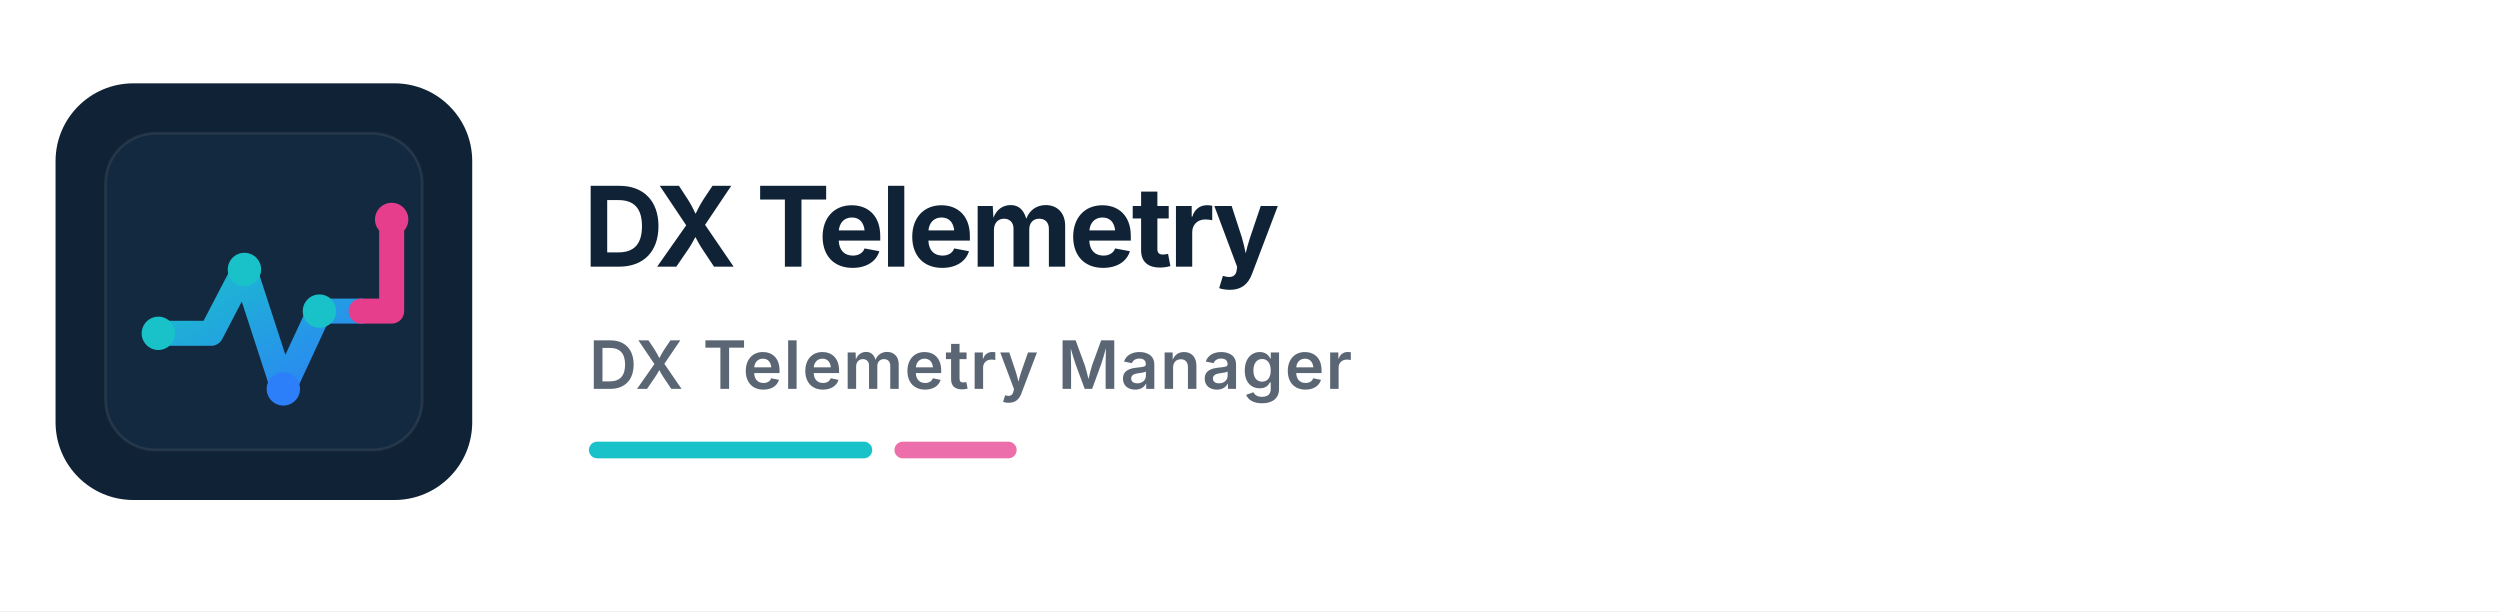
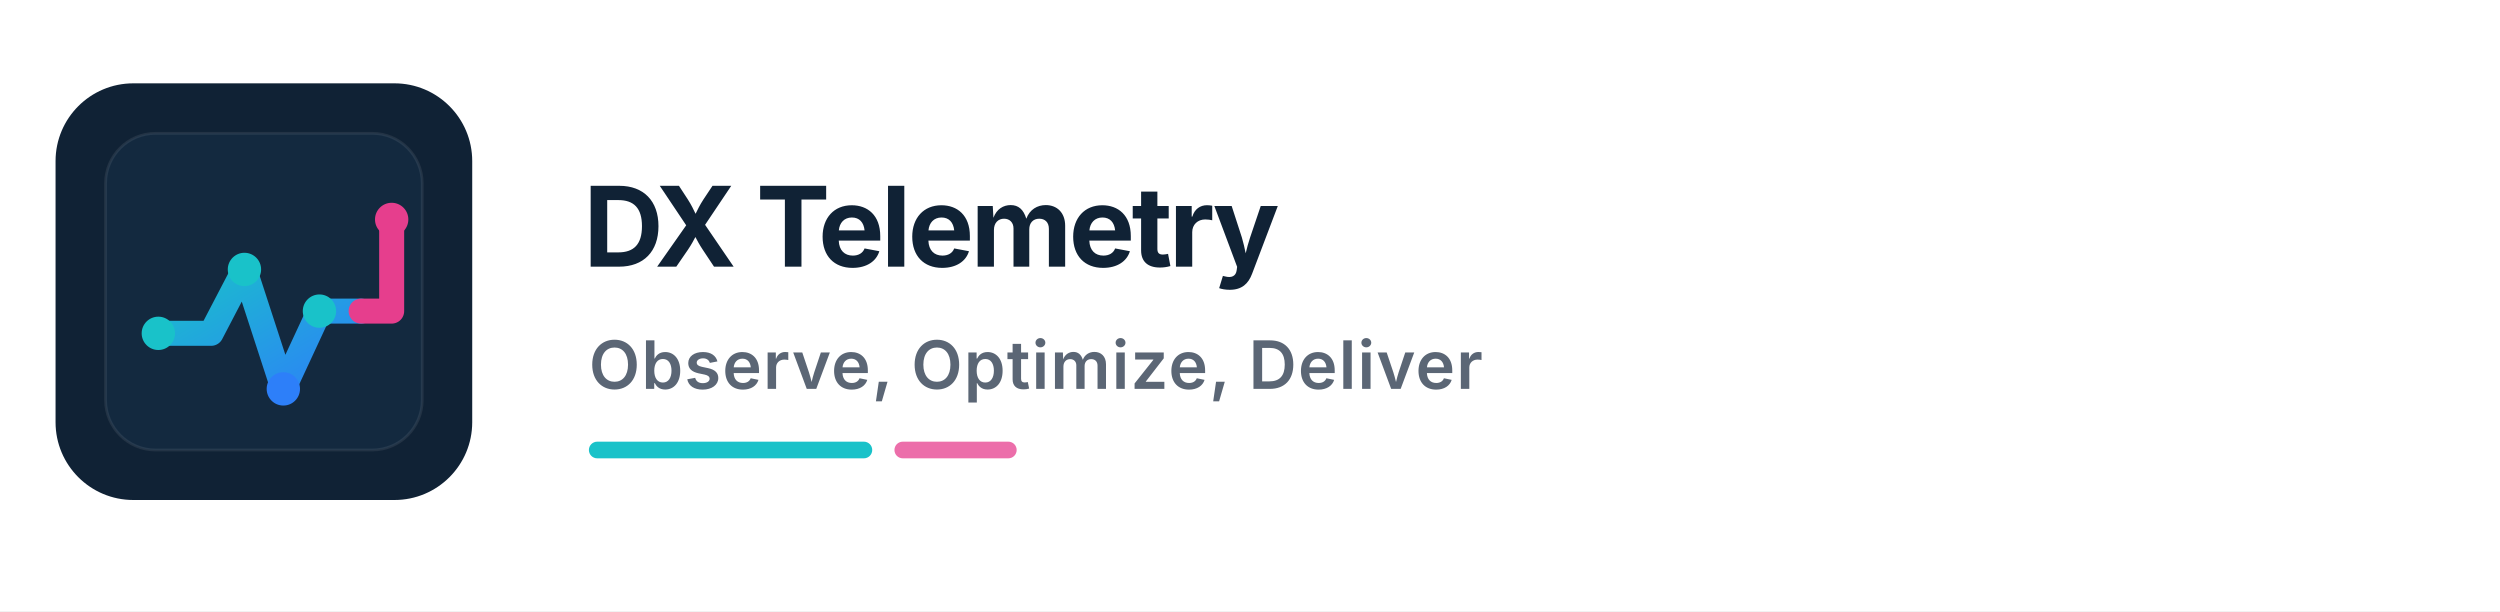
- <svg xmlns="http://www.w3.org/2000/svg" viewBox="0 0 900 220" role="img" aria-label="DX Telemetry Manager logo">
+ <svg xmlns="http://www.w3.org/2000/svg" viewBox="0 0 900 220" role="img" aria-label="Observe, Optimize, Deliver logo">
  <rect x="0" y="0" width="900" height="220" fill="#FFFFFF" />
  <defs>
    <linearGradient id="accentGrad4" x1="0" y1="0" x2="1" y2="1">
      <stop offset="0%" stop-color="#19C2C9" />
      <stop offset="100%" stop-color="#2D7FF9" />
    </linearGradient>
  </defs>
  <g transform="translate(20,30)">
    <rect x="0" y="0" width="150" height="150" rx="28" fill="#102235" />
    <rect x="18" y="18" width="114" height="114" rx="18" fill="#13293F" stroke="rgba(255,255,255,0.08)" />
    <path d="M37 90 L56 90 L68 67 L82 110 L95 82 L110 82" fill="none" stroke="url(#accentGrad4)" stroke-width="9" stroke-linecap="round" stroke-linejoin="round" />
    <path d="M110 82 L121 82 L121 49" fill="none" stroke="#E63E8D" stroke-width="9" stroke-linecap="round" stroke-linejoin="round" />
    <circle cx="37" cy="90" r="6" fill="#19C2C9" />
    <circle cx="68" cy="67" r="6" fill="#19C2C9" />
    <circle cx="82" cy="110" r="6" fill="#2D7FF9" />
    <circle cx="95" cy="82" r="6" fill="#19C2C9" />
    <circle cx="121" cy="49" r="6" fill="#E63E8D" />
  </g>
  <g transform="translate(210,58)">
    <text x="0" y="38" font-size="40" font-weight="700" fill="#102235" letter-spacing="-0.03em" font-family="Inter, Segoe UI, Arial, sans-serif">DX Telemetry</text>
-     <text x="2" y="82" font-size="24" font-weight="600" fill="#5B6675" letter-spacing="0.02em" font-family="Inter, Segoe UI, Arial, sans-serif">DX Telemetry Manager</text>
+     <text x="2" y="82" font-size="24" font-weight="600" fill="#5B6675" letter-spacing="0.02em" font-family="Inter, Segoe UI, Arial, sans-serif">Observe, Optimize, Deliver</text>
    <rect x="2" y="101" width="102" height="6" rx="3" fill="#19C2C9" />
    <rect x="112" y="101" width="44" height="6" rx="3" fill="#E63E8D" opacity="0.75" />
  </g>
</svg>
